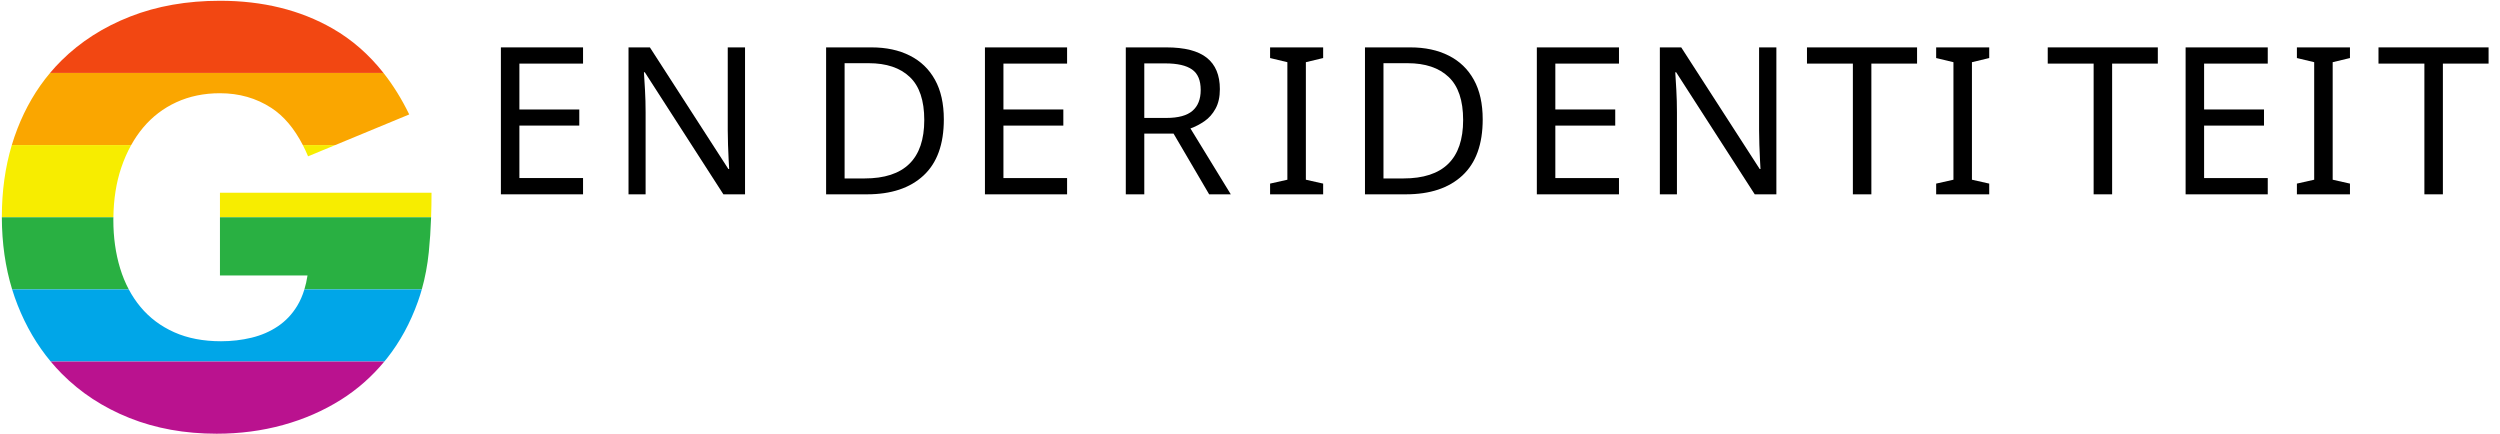
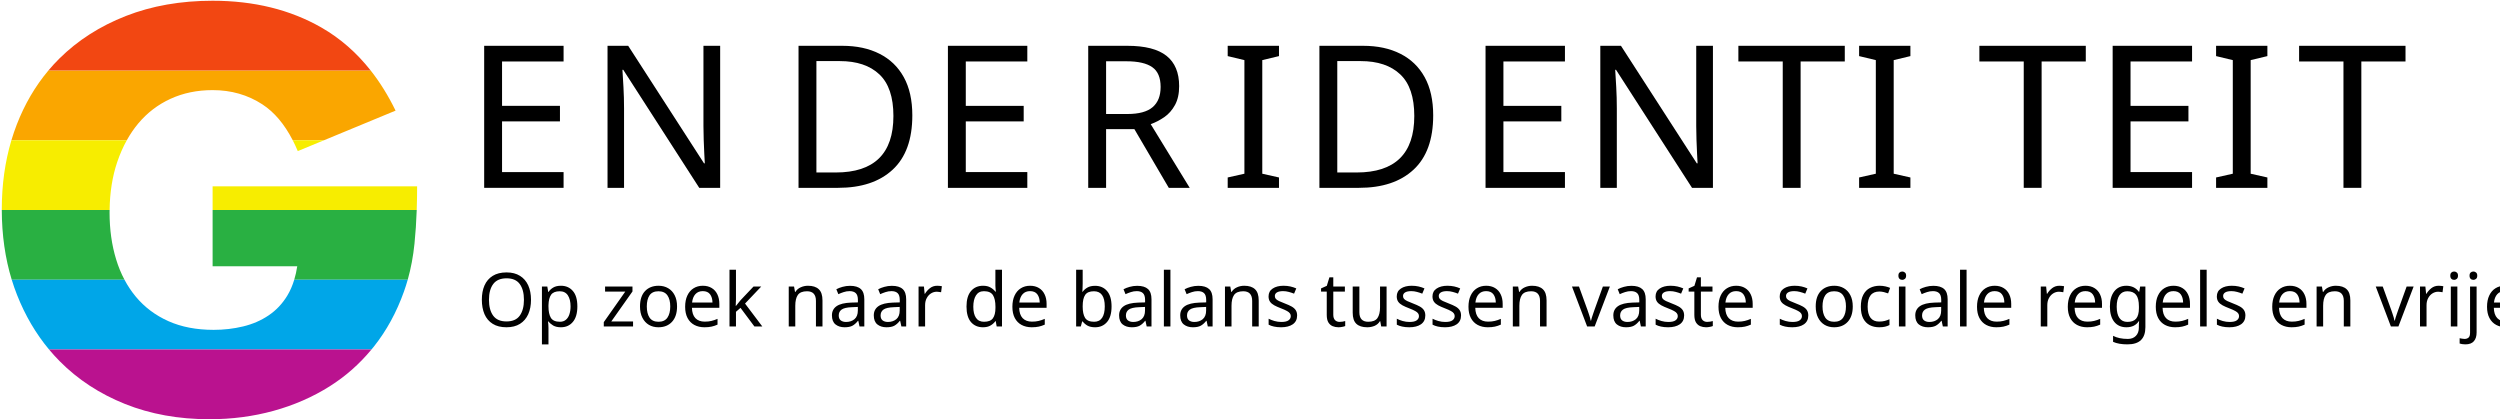
- <svg xmlns="http://www.w3.org/2000/svg" version="1.1" id="Laag_1" x="0px" y="0px" viewBox="0 0 583 101" enable-background="new 0 0 583 101" xml:space="preserve">
-   <text transform="matrix(1 0 0 1 112.1528 45.3159)">
-     <tspan x="0" y="0" font-family="'Futura-Bold'" font-size="48px" letter-spacing="2">E</tspan>
-     <tspan x="29.76" y="0" font-family="'Futura-Bold'" font-size="48px" letter-spacing="2">N</tspan>
-     <tspan x="75.839" y="0" font-family="'Futura-Bold'" font-size="48px" letter-spacing="2">DE</tspan>
-     <tspan x="145.727" y="0" font-family="'Futura-Bold'" font-size="48px" letter-spacing="2">R</tspan>
-     <tspan x="182.111" y="0" font-family="'Futura-Bold'" font-size="48px" letter-spacing="2">I</tspan>
-     <tspan x="201.502" y="0" font-family="'Futura-Bold'" font-size="48px" letter-spacing="2">D</tspan>
-     <tspan x="241.583" y="0" font-family="'Futura-Bold'" font-size="48px" letter-spacing="2">ENTI</tspan>
-     <tspan x="364.893" y="0" font-family="'Futura-Bold'" font-size="48px" letter-spacing="2">T</tspan>
-     <tspan x="392.876" y="0" font-family="'Futura-Bold'" font-size="48px" letter-spacing="2">EI</tspan>
-     <tspan x="442.028" y="0" font-family="'Futura-Bold'" font-size="48px">T</tspan>
-   </text>
+ <svg xmlns="http://www.w3.org/2000/svg" version="1.1" id="Laag_1" x="0px" y="0px" viewBox="0 0 603.133 101" enable-background="new 0 0 603.133 101" xml:space="preserve">
+   <text transform="matrix(1 0 0 1 112.1528 45.3159)" font-family="'Futura-Bold'" font-size="48px" letter-spacing="1">E</text>
+   <text transform="matrix(1 0 0 1 141.9128 45.3159)" font-family="'Futura-Bold'" font-size="48px" letter-spacing="1">N</text>
+   <text transform="matrix(1 0 0 1 187.9918 45.3159)" font-family="'Futura-Bold'" font-size="48px" letter-spacing="1">DE</text>
+   <text transform="matrix(1 0 0 1 257.8798 45.3159)" font-family="'Futura-Bold'" font-size="48px" letter-spacing="1">R</text>
+   <text transform="matrix(1 0 0 1 294.2638 45.3159)" font-family="'Futura-Bold'" font-size="48px" letter-spacing="1">I</text>
+   <text transform="matrix(1 0 0 1 313.6548 45.3159)" font-family="'Futura-Bold'" font-size="48px" letter-spacing="1">D</text>
+   <text transform="matrix(1 0 0 1 353.7358 45.3159)" font-family="'Futura-Bold'" font-size="48px" letter-spacing="1">ENTI</text>
+   <text transform="matrix(1 0 0 1 477.0458 45.3159)" font-family="'Futura-Bold'" font-size="48px" letter-spacing="1">T</text>
+   <text transform="matrix(1 0 0 1 505.0288 45.3159)" font-family="'Futura-Bold'" font-size="48px" letter-spacing="1">EI</text>
+   <text transform="matrix(1 0 0 1 554.1808 45.3159)" font-family="'Futura-Bold'" font-size="48px">T</text>
  <path fill="#FAA600" d="M4.046,30.049c-0.479,1.237-0.909,2.499-1.293,3.784h27.838c0.814-1.463,1.73-2.812,2.755-4.037  c2.156-2.579,4.756-4.567,7.8-5.962s6.425-2.093,10.147-2.093c4.481,0,8.476,1.142,11.986,3.425  c2.892,1.882,5.339,4.774,7.342,8.667h7.551l17.26-7.145c-1.752-3.605-3.757-6.828-6.006-9.682H11.675  C8.498,20.786,5.953,25.132,4.046,30.049" />
  <path fill="#F7ED00" d="M51.293,50.66h49.242c0.064-1.833,0.097-3.734,0.097-5.708H51.293V50.66z" />
  <path fill="#F7ED00" d="M71.841,36.454l6.331-2.621h-7.551C71.047,34.662,71.455,35.534,71.841,36.454" />
  <path fill="#F7ED00" d="M28.272,39.118c0.643-1.908,1.418-3.667,2.319-5.285H2.752c-1.546,5.174-2.321,10.741-2.321,16.7  c0,0.043,0.001,0.085,0.001,0.127h26.012C26.499,46.432,27.104,42.581,28.272,39.118" />
  <path fill="#29B042" d="M51.293,50.66v13.571h20.421c-0.177,1.16-0.422,2.242-0.729,3.256h27.379  c0.775-2.741,1.321-5.643,1.634-8.71c0.258-2.531,0.437-5.238,0.537-8.117H51.293z" />
  <path fill="#29B042" d="M0.432,50.66c0.011,6.032,0.81,11.64,2.399,16.827h27.198c-0.806-1.516-1.477-3.15-2.011-4.904  c-1.058-3.467-1.586-7.23-1.586-11.289c0-0.214,0.009-0.422,0.011-0.634H0.432z" />
-   <path fill="#00A6E8" d="M70.985,67.487c-0.432,1.425-0.989,2.711-1.681,3.847c-1.185,1.947-2.685,3.532-4.503,4.756  c-1.819,1.227-3.868,2.115-6.151,2.664c-2.283,0.551-4.651,0.825-7.103,0.825c-4.144,0-7.78-0.698-10.908-2.094  c-3.129-1.395-5.751-3.361-7.864-5.897c-1.045-1.253-1.959-2.621-2.745-4.101H2.832c0.381,1.243,0.806,2.462,1.278,3.657  c1.954,4.954,4.53,9.344,7.721,13.17h77.79c0.204-0.246,0.412-0.488,0.611-0.741c3.045-3.846,5.455-8.263,7.23-13.254  c0.33-0.924,0.63-1.868,0.902-2.832H70.985z" />
+   <path fill="#00A6E8" d="M70.985,67.487c-0.432,1.425-0.989,2.711-1.681,3.847c-1.185,1.947-2.685,3.532-4.503,4.756  c-1.819,1.227-3.868,2.115-6.151,2.664c-2.283,0.551-4.651,0.825-7.103,0.825c-4.144,0-7.78-0.698-10.908-2.094  c-3.129-1.395-5.751-3.361-7.864-5.897c-1.045-1.253-1.959-2.621-2.745-4.101H2.832c0.381,1.243,0.806,2.462,1.278,3.657  c1.954,4.954,4.53,9.344,7.721,13.17h77.79c0.204-0.246,0.412-0.488,0.611-0.741c3.045-3.846,5.455-8.263,7.23-13.254  c0.33-0.924,0.63-1.868,0.902-2.832C98.364,67.487,70.985,67.487,70.985,67.487z" />
  <path fill="#BA128F" d="M79.514,93.214c3.832-2.41,7.197-5.381,10.107-8.9H11.83c0.812,0.973,1.661,1.912,2.553,2.812  c4.396,4.439,9.659,7.885,15.791,10.337c6.13,2.452,12.916,3.679,20.358,3.679c5.41,0,10.569-0.678,15.474-2.03  C70.909,97.76,75.412,95.795,79.514,93.214" />
  <path fill="#F24712" d="M14.32,14.13c-0.927,0.918-1.807,1.878-2.645,2.876h77.751c-3.395-4.308-7.351-7.765-11.877-10.359  C70.022,2.335,61.27,0.179,51.293,0.179c-7.695,0-14.671,1.227-20.928,3.677C24.106,6.31,18.759,9.734,14.32,14.13" />
+   <text transform="matrix(1 0 0 1 115.1528 78.7676)" font-family="'MyriadPro-Regular'" font-size="18px">Op zoek naar de balans tussen vaste sociale regels en vrije uiting.</text>
</svg>
